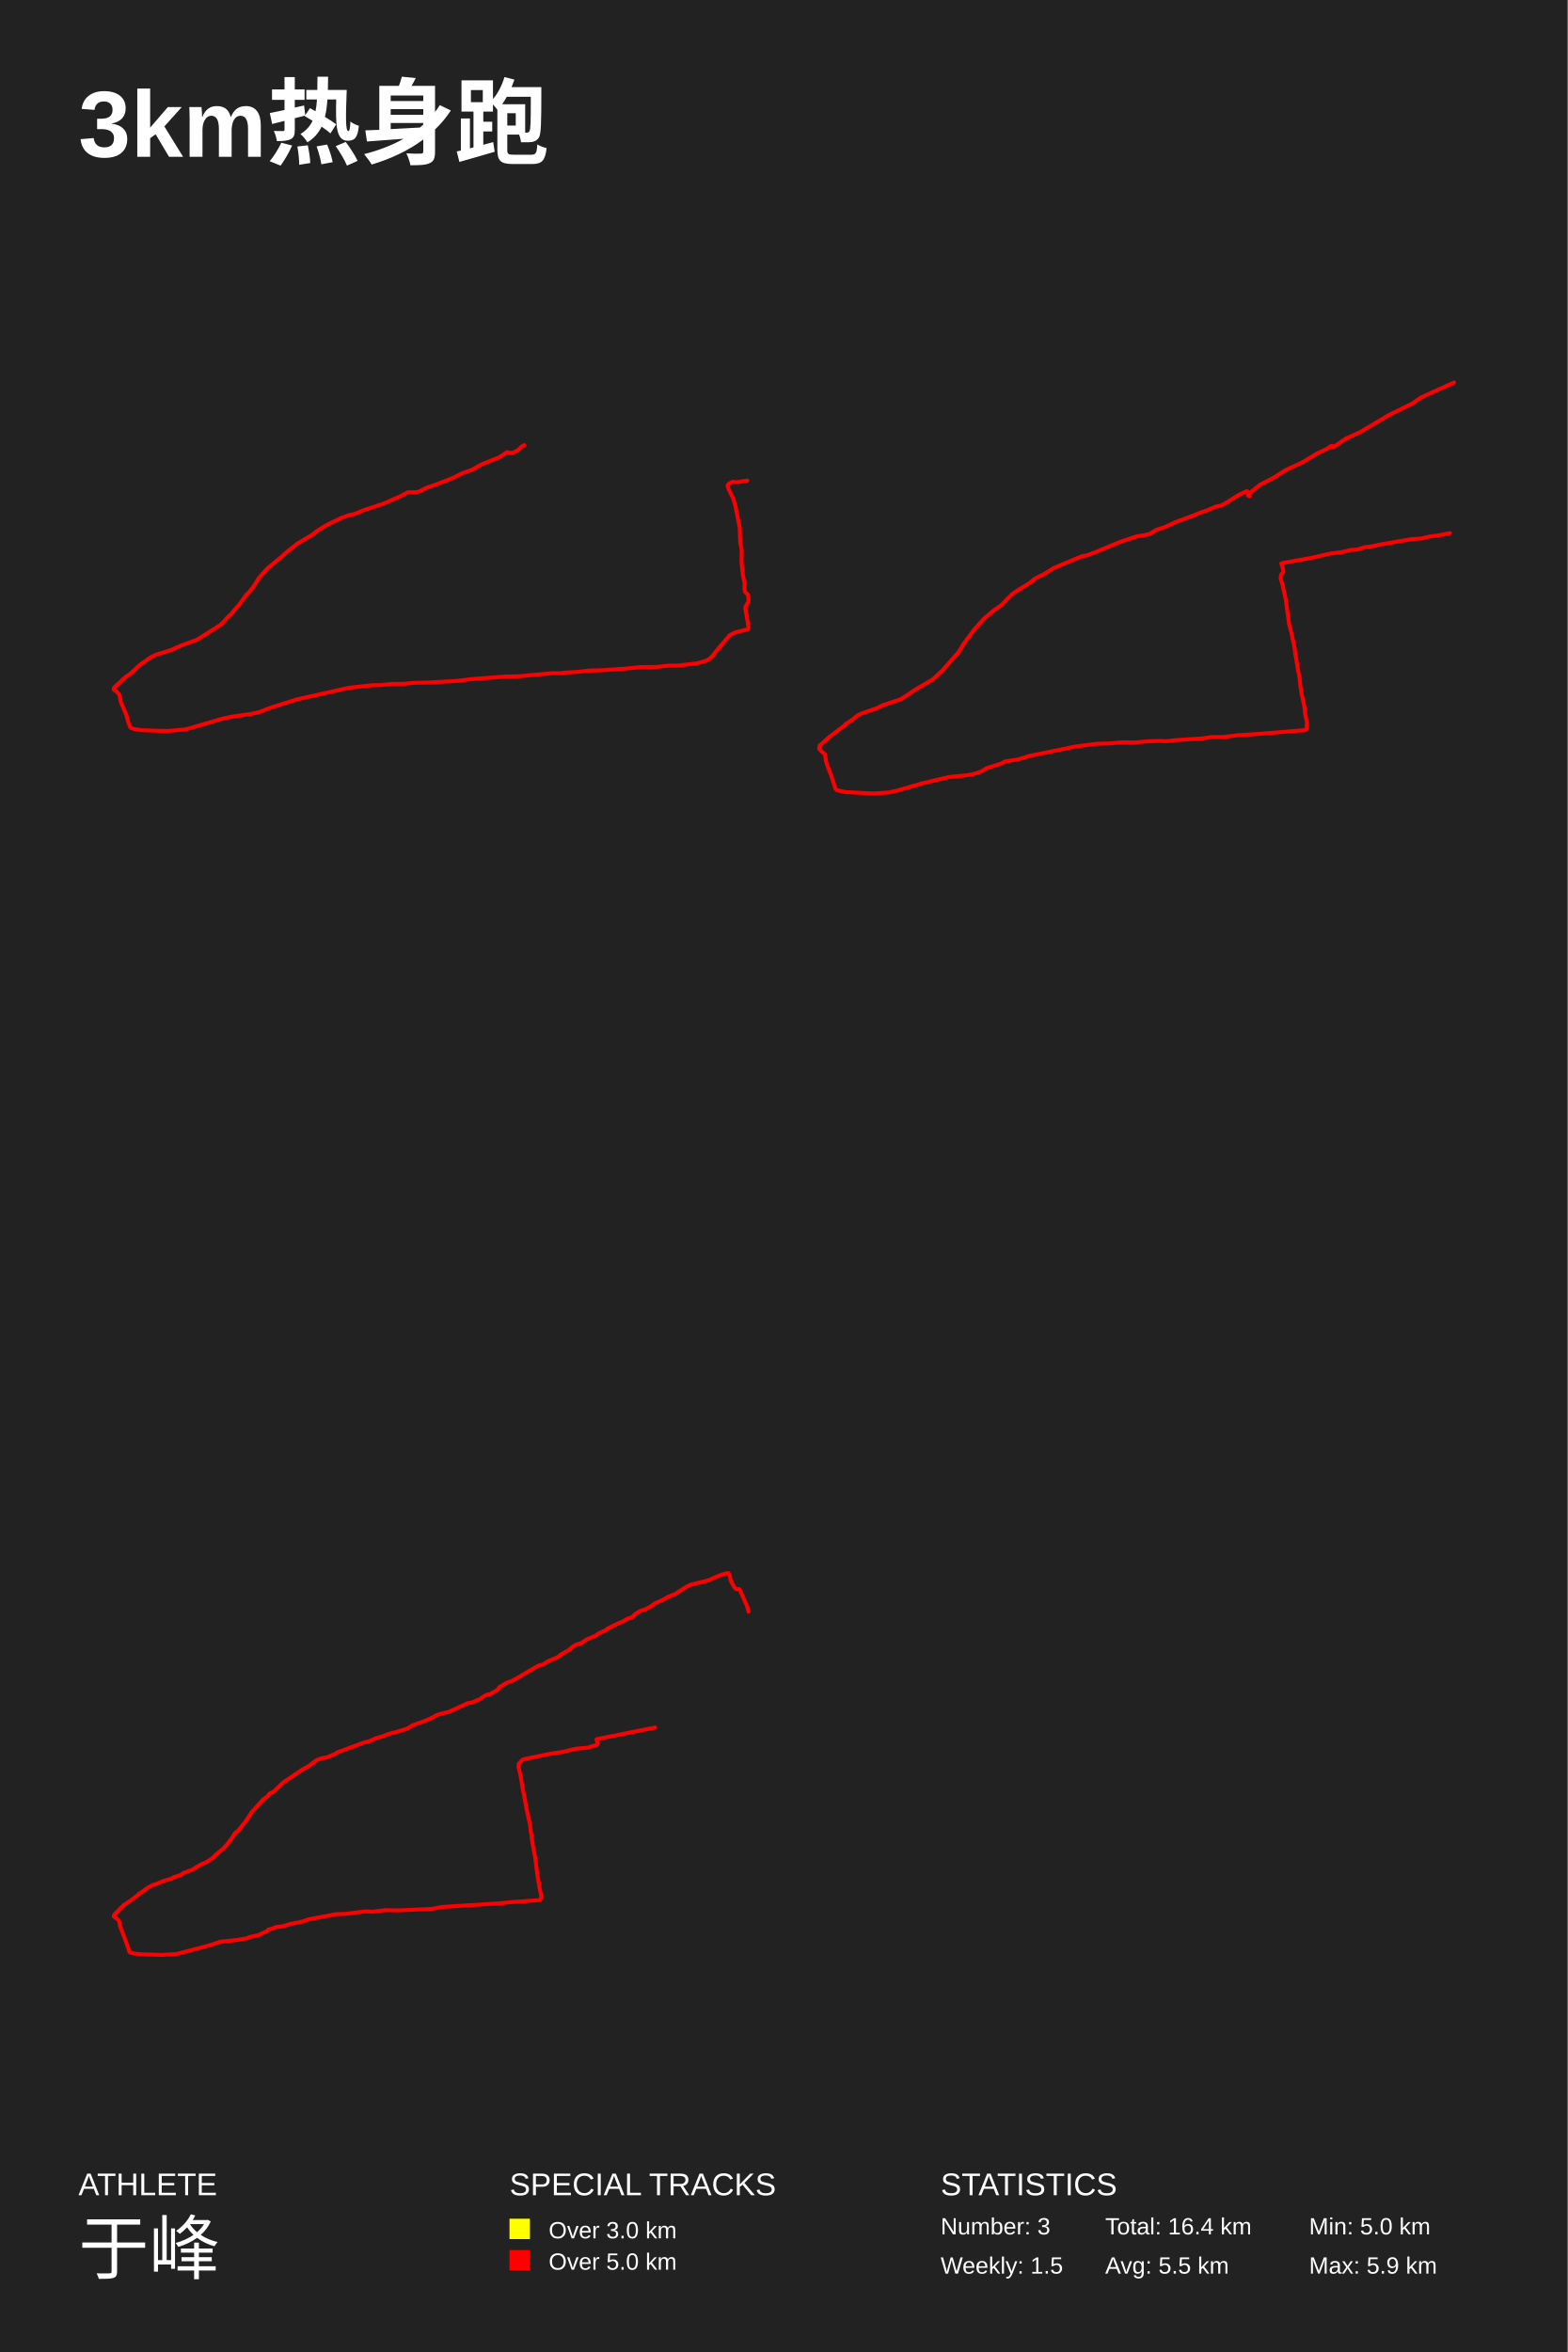
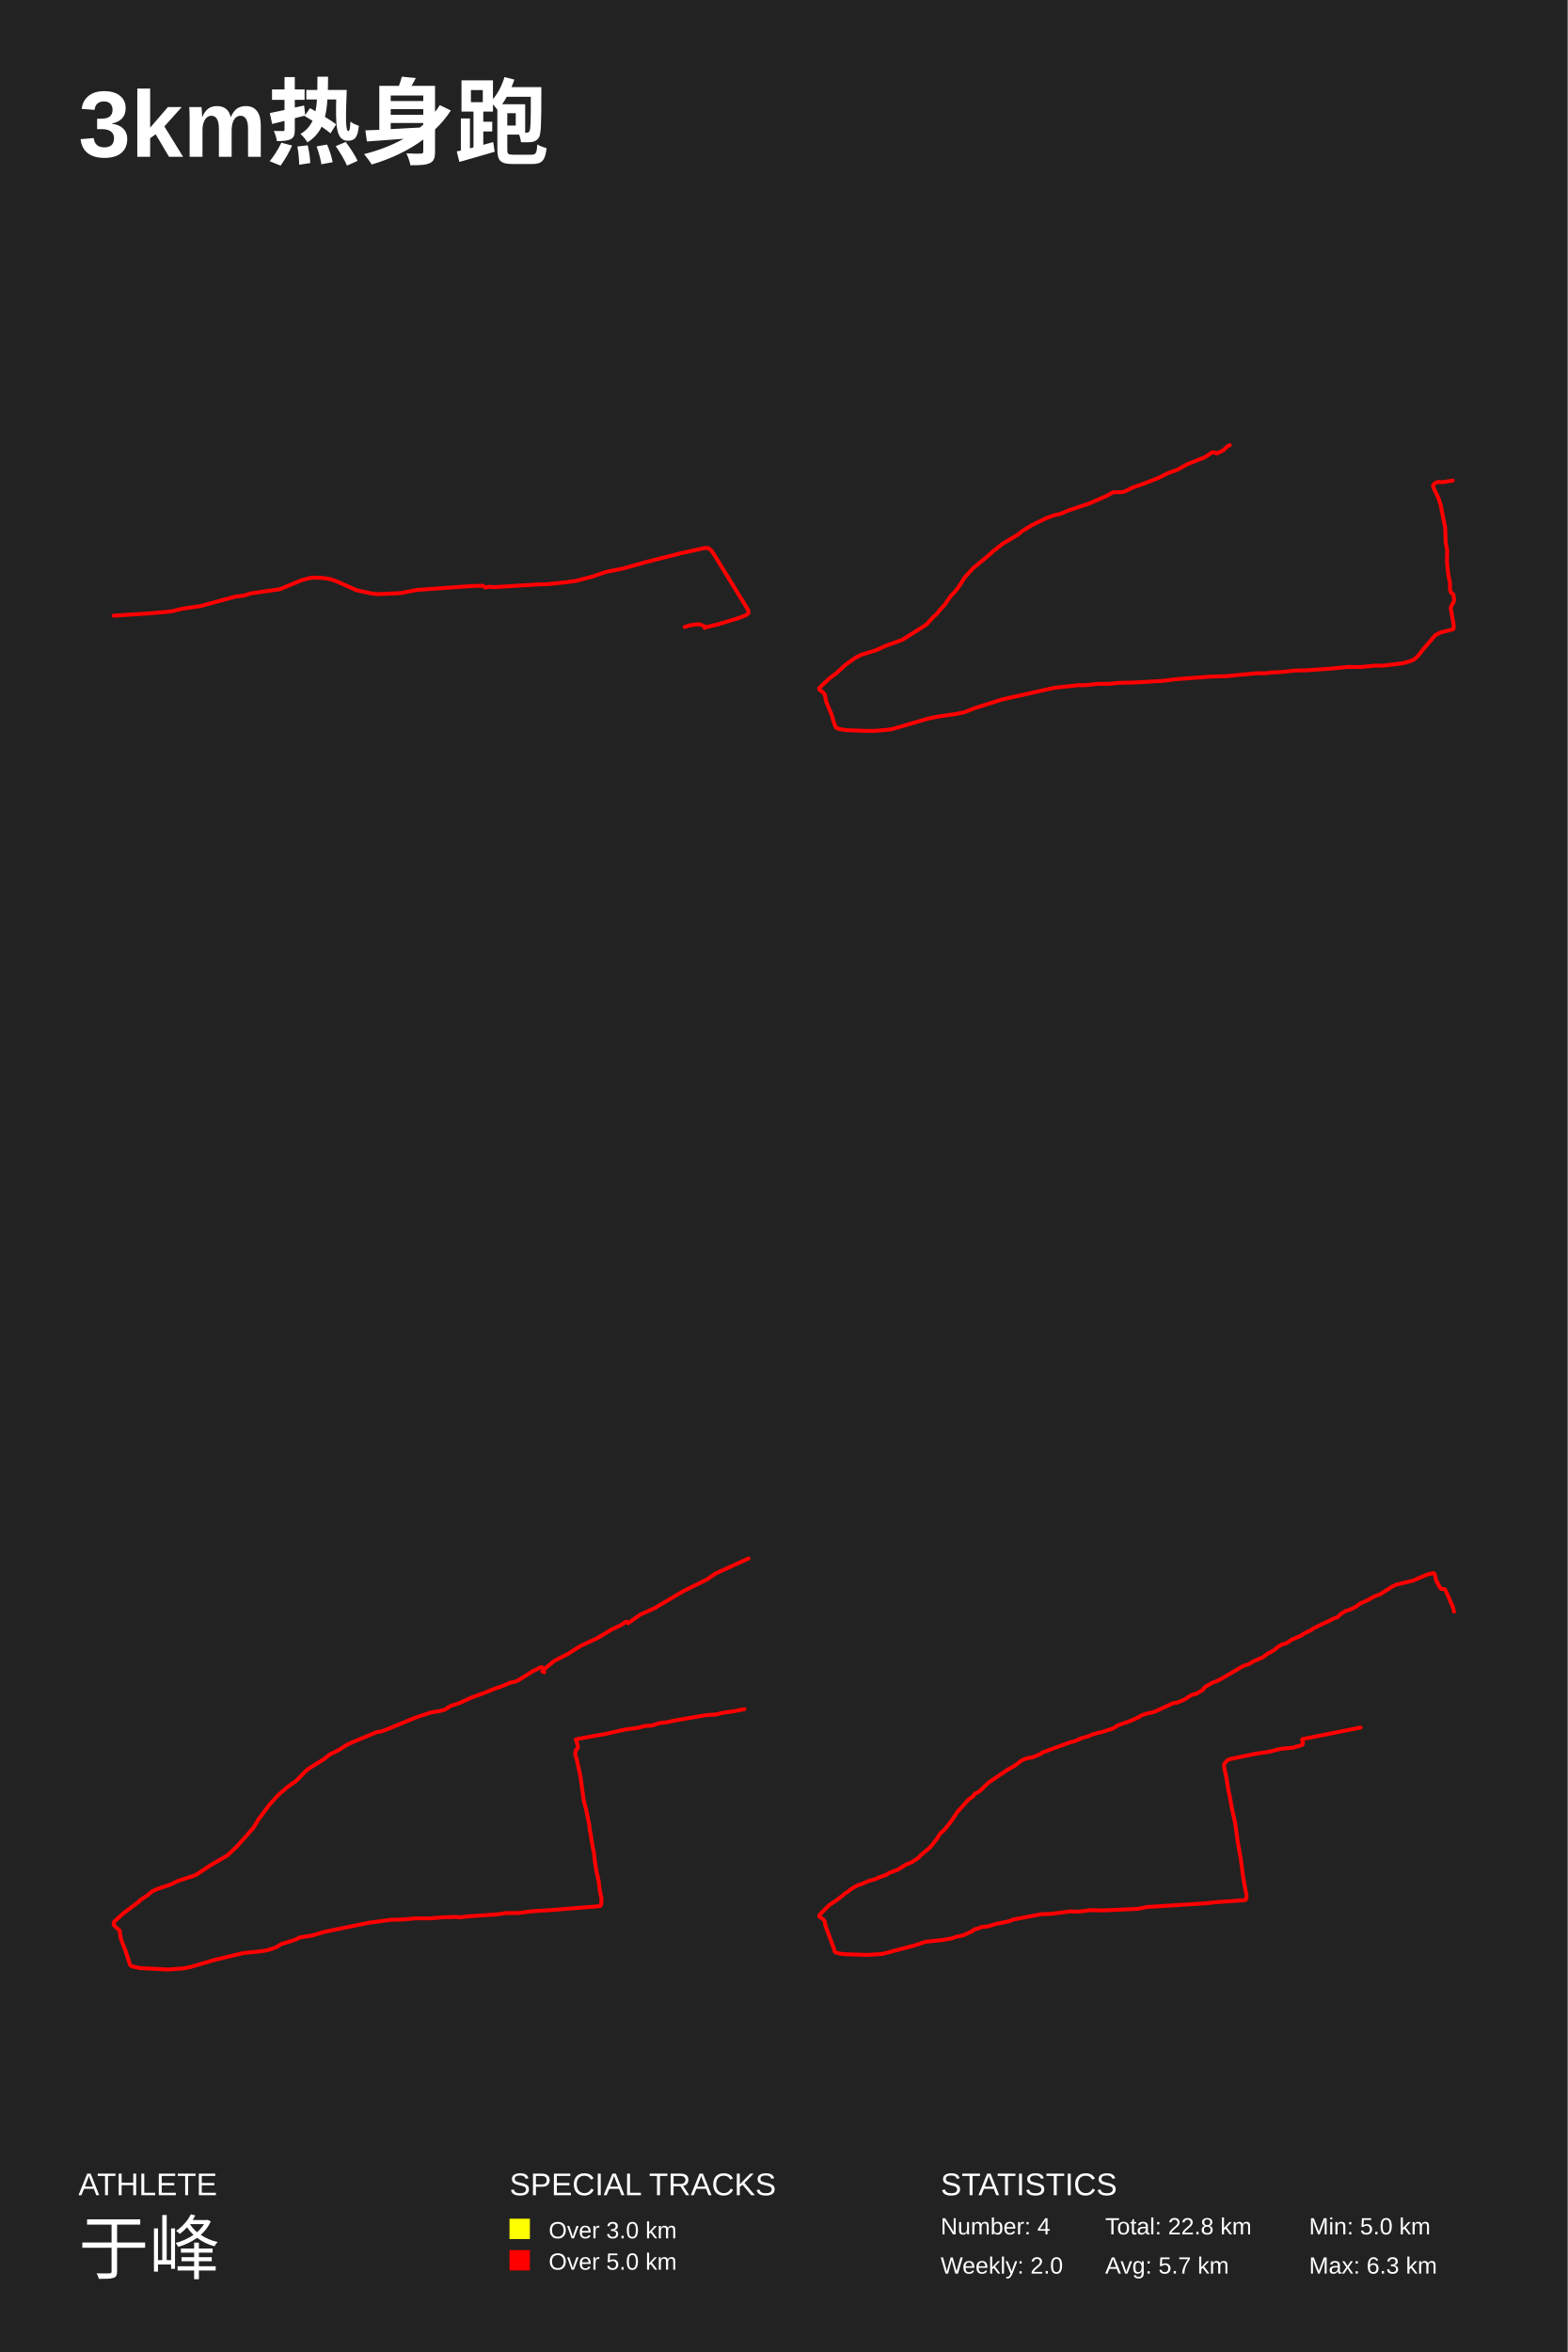
<svg xmlns="http://www.w3.org/2000/svg" baseProfile="full" height="300mm" version="1.1" viewBox="0,0,200,300" width="200mm">
  <defs />
  <rect fill="#222222" height="300" width="200" x="0" y="0" />
  <text fill="#FFFFFF" style="font-size:12px; font-family:Arial; font-weight:bold;" x="10" y="20">3km热身跑</text>
  <text fill="#FFFFFF" style="font-size:4px; font-family:Arial" x="10" y="280">ATHLETE</text>
  <text fill="#FFFFFF" style="font-size:9px; font-family:Arial" x="10" y="290">于峰</text>
  <text fill="#FFFFFF" style="font-size:4px; font-family:Arial" x="65" y="280">SPECIAL TRACKS</text>
  <rect fill="yellow" height="2.6" width="2.6" x="65" y="283" />
  <text fill="#FFFFFF" style="font-size:3px; font-family:Arial" x="70" y="285.5">Over 3.0 km</text>
  <rect fill="red" height="2.6" width="2.6" x="65" y="287" />
  <text fill="#FFFFFF" style="font-size:3px; font-family:Arial" x="70" y="289.5">Over 5.0 km</text>
  <text fill="#FFFFFF" style="font-size:4px; font-family:Arial" x="120" y="280">STATISTICS</text>
-   <text fill="#FFFFFF" style="font-size:3px; font-family:Arial" x="120" y="285">Number: 3</text>
-   <text fill="#FFFFFF" style="font-size:3px; font-family:Arial" x="120" y="290">Weekly: 1.5</text>
-   <text fill="#FFFFFF" style="font-size:3px; font-family:Arial" x="141" y="285">Total: 16.4 km</text>
-   <text fill="#FFFFFF" style="font-size:3px; font-family:Arial" x="141" y="290">Avg: 5.5 km</text>
+   <text fill="#FFFFFF" style="font-size:3px; font-family:Arial" x="120" y="285">Number: 4</text>
+   <text fill="#FFFFFF" style="font-size:3px; font-family:Arial" x="120" y="290">Weekly: 2.0</text>
+   <text fill="#FFFFFF" style="font-size:3px; font-family:Arial" x="141" y="285">Total: 22.8 km</text>
+   <text fill="#FFFFFF" style="font-size:3px; font-family:Arial" x="141" y="290">Avg: 5.7 km</text>
  <text fill="#FFFFFF" style="font-size:3px; font-family:Arial" x="167" y="285">Min: 5.0 km</text>
-   <text fill="#FFFFFF" style="font-size:3px; font-family:Arial" x="167" y="290">Max: 5.9 km</text>
-   <polyline fill="none" points="95.339,61.297 93.983,61.508 93.434,61.466 92.95,61.719 92.885,61.804 92.82,61.973 92.95,62.353 93.531,63.577 93.789,64.38 94.37,67.294 94.435,69.194 94.628,70.208 94.596,71.686 94.79,73.459 94.983,74.304 94.983,75.191 95.08,75.528 95.435,75.866 95.5,76.457 95.468,76.753 95.113,77.387 95.08,77.598 95.435,79.582 95.468,80.089 95.403,80.258 95.242,80.3 93.757,80.68 93.111,81.018 91.658,82.707 90.883,83.679 90.431,84.101 89.979,84.312 88.914,84.608 86.461,84.903 85.331,84.903 83.749,85.072 81.909,85.072 79.81,85.283 76.743,85.494 75.097,85.537 73.612,85.705 72.094,85.79 71.481,85.874 70.319,85.874 66.315,86.254 64.475,86.297 59.988,86.634 58.374,86.846 54.661,87.057 52.724,87.099 51.497,87.226 50.044,87.226 48.495,87.395 47.559,87.395 44.492,87.732 37.873,89.21 34.516,90.266 32.999,90.857 31.966,91.068 29.641,91.406 28.414,91.659 23.765,93.011 23.087,93.095 21.602,93.222 20.472,93.222 18.051,93.137 17.18,93.011 16.695,92.842 16.598,92.715 16.372,92.124 16.114,91.195 15.404,89.506 15.243,88.619 14.92,88.239 14.5,87.943 14.532,87.732 15.888,86.466 16.695,85.874 17.89,84.776 19.149,83.89 19.891,83.51 21.699,82.961 23.12,82.327 25.121,81.609 28.188,79.667 29.028,78.738 29.544,78.273 29.835,77.893 30.48,77.175 31.384,75.909 31.707,75.613 32.288,74.895 33.063,73.67 34.129,72.488 35.969,70.968 36.776,70.25 37.97,69.321 39.875,68.181 40.392,67.758 41.618,66.998 43.523,66.069 44.459,65.731 45.234,65.562 46.332,65.098 48.882,64.253 51.207,63.24 51.949,62.817 52.175,62.775 53.176,62.775 53.563,62.648 54.5,62.184 55.856,61.719 57.793,60.959 58.955,60.368 60.149,59.946 61.441,59.228 63.668,58.341 64.701,57.665 65.153,57.792 65.282,57.75 65.282,57.834 66.089,57.412 66.574,56.947 66.897,56.778" stroke="red" stroke-linecap="round" stroke-linejoin="round" stroke-width="0.5" />
-   <polyline fill="none" points="184.977,67.997 183.616,68.27 182.291,68.453 181.349,68.681 180.058,68.772 176.081,69.457 175.035,69.685 174.163,69.776 173.151,70.096 172.349,70.141 171.233,70.415 169.767,70.598 167.36,71.145 163.802,71.784 163.453,71.875 163.663,72.469 163.733,72.925 163.453,73.29 163.384,73.609 163.384,73.792 163.593,74.476 164.047,76.53 164.465,79.633 164.779,80.819 165.198,82.872 165.233,83.374 165.337,83.831 165.581,85.382 165.791,86.431 165.86,87.207 166.07,88.576 166.384,89.99 166.523,91.131 166.733,92.135 166.698,92.911 166.593,93.093 166.419,93.139 160.209,93.641 157.942,93.778 156.093,94.006 154.593,94.006 153.372,94.188 149.884,94.416 148.733,94.553 148.035,94.508 146.465,94.553 144.895,94.69 142.942,94.69 141.512,94.827 139.872,94.873 137.116,95.238 131.326,96.424 129.826,96.88 128.291,97.108 127.628,97.428 125.884,97.975 125.116,98.432 124.105,98.751 123.302,98.888 121.035,99.116 117.581,99.937 114.267,100.896 113.36,101.078 111.442,101.215 107.884,101.032 106.802,100.804 106.593,100.622 106.035,98.888 105.547,97.656 105.372,97.063 105.267,96.242 104.605,95.648 104.5,95.466 104.57,95.101 105.791,94.006 107.674,92.591 107.814,92.5 107.814,92.409 108.791,91.77 109.384,91.268 109.942,90.994 111.791,90.355 112.733,89.899 114.86,89.215 115.523,88.804 116.814,87.937 119.012,86.66 120.267,85.473 122.326,83.146 122.953,82.097 124.349,80.226 125.5,78.948 126.721,77.899 127.767,77.169 129.058,75.845 129.477,75.526 131.326,74.385 132.058,73.792 133.174,73.244 134.395,72.469 138.093,70.917 138.547,70.871 139.453,70.552 142.977,69.092 145.035,68.407 145.977,68.27 146.709,68.088 147.512,67.586 148.628,67.221 150.128,66.536 151.872,65.898 153.233,65.35 153.93,65.122 155.116,64.62 155.779,64.483 156.233,64.255 157.977,63.16 159.023,62.658 159.198,62.703 159.442,63.297 159.198,63.205 159.337,62.977 160.733,61.836 162.512,60.924 164.012,59.965 166.174,58.961 167.988,57.866 169.244,57.273 169.837,56.862 169.977,56.862 170.116,57.045 171.686,55.95 173.5,55.128 177.198,52.938 180.163,51.478 181.279,50.702 185.5,48.785" stroke="red" stroke-linecap="round" stroke-linejoin="round" stroke-width="0.5" />
-   <polyline fill="none" points="83.588,220.347 76.166,221.825 76.105,221.865 76.227,222.384 76.105,222.584 75.983,222.624 75.372,222.784 75.067,222.904 73.417,223.063 71.768,223.463 70.149,223.703 66.881,224.382 66.606,224.502 66.179,224.981 66.148,225.341 66.423,226.539 66.729,228.417 66.881,229.096 67.187,230.774 67.584,232.572 67.92,235.009 68.286,237.007 68.561,239.164 68.867,240.962 69.019,241.681 69.019,242.08 68.928,242.32 68.805,242.36 64.957,242.64 63.919,242.76 56.344,243.239 55.122,243.479 50.632,243.678 49.136,243.639 47.578,243.838 46.57,243.798 44.066,244.118 42.844,244.158 39.27,244.837 38.66,245.077 37.071,245.396 36.033,245.716 35.208,245.796 34.75,245.996 34.231,246.115 34.048,246.355 33.773,246.435 32.948,246.835 31.848,247.074 31.482,247.234 30.352,247.434 28.092,247.673 26.778,248.113 22.563,249.231 20.639,249.351 18.012,249.271 17.157,249.192 16.577,249.032 16.485,248.912 16.363,248.472 15.325,245.676 15.202,245.037 15.05,244.837 14.5,244.438 14.561,244.238 15.783,242.999 16.699,242.4 17.524,241.761 17.768,241.521 18.012,241.401 18.471,241.042 18.959,240.722 19.57,240.403 19.906,240.323 20.822,239.923 21.8,239.643 22.166,239.444 23.021,239.164 23.449,238.884 24.457,238.525 25.557,237.846 26.32,237.526 27.175,236.967 27.45,236.647 28.55,235.728 29.008,235.209 29.527,234.53 29.985,233.811 30.26,233.611 30.566,233.291 31.421,232.213 32.123,231.134 33.559,229.536 34.139,229.136 34.383,228.777 34.903,228.537 36.155,227.338 38.598,225.7 39.454,225.221 40.4,224.502 41.042,224.262 41.744,224.142 42.783,223.703 42.966,223.543 46.54,222.224 47.089,222.104 47.975,221.705 48.952,221.425 49.38,221.226 50.052,221.026 50.357,220.986 52.007,220.466 52.618,220.067 54.206,219.508 55.275,219.028 55.641,218.788 56.1,218.629 57.26,218.349 59.704,217.23 60.131,217.19 61.17,216.751 61.811,216.311 62.239,216.111 62.483,216.111 63.46,215.552 63.705,215.192 64.743,214.593 65.14,214.473 65.782,214.154 68.225,212.715 68.744,212.436 69.233,212.316 69.966,211.876 71.096,211.397 71.676,210.957 72.501,210.518 73.112,209.998 73.631,209.719 74.12,209.599 74.761,209.159 76.044,208.6 76.35,208.36 77.205,207.961 77.541,207.721 78.488,207.241 79.557,206.762 80.137,206.442 80.626,206.282 81.084,205.843 81.664,205.483 82.305,205.284 83.008,204.924 83.527,204.524 84.443,204.125 85.299,203.645 86.123,203.326 87.559,202.407 88.109,202.127 90.277,201.608 92.049,200.848 92.873,200.649 92.965,200.689 93.118,201.048 93.209,201.568 93.362,201.767 93.301,201.767 93.729,202.527 93.912,202.686 94.278,202.686 94.4,202.806 95.317,204.884 95.5,205.563" stroke="red" stroke-linecap="round" stroke-linejoin="round" stroke-width="0.5" />
+   <text fill="#FFFFFF" style="font-size:3px; font-family:Arial" x="167" y="290">Max: 6.3 km</text>
+   <polyline fill="none" points="14.5,78.53 18.72,78.26 20.919,78.08 22.037,77.946 23.3,77.631 25.536,77.316 30.008,76.102 31.126,75.967 31.955,75.697 35.706,75.157 38.411,74.033 39.384,73.763 39.889,73.673 41.187,73.718 42.053,73.853 42.774,74.078 45.515,75.292 47.39,75.697 48.184,75.787 51.105,75.652 53.197,75.247 60.121,74.753 61.492,74.708 61.672,74.753 61.888,74.933 62.465,74.843 63.078,74.888 68.921,74.528 69.714,74.528 72.275,74.258 73.537,74.078 75.593,73.539 77.288,72.954 79.524,72.504 82.409,71.695 86.845,70.571 89.91,69.896 90.343,69.896 90.74,70.211 91.136,70.795 95.175,77.361 95.464,77.856 95.5,78.17 95.392,78.305 95.139,78.485 94.057,78.89 91.677,79.609 90.018,80.014 89.91,80.104 89.874,79.969 89.766,79.834 89.153,79.609 88.071,79.744 87.35,79.969" stroke="red" stroke-linecap="round" stroke-linejoin="round" stroke-width="0.5" />
+   <polyline fill="none" points="185.339,61.297 183.983,61.508 183.434,61.466 182.95,61.719 182.885,61.804 182.82,61.973 182.95,62.353 183.531,63.577 183.789,64.38 184.37,67.294 184.435,69.194 184.628,70.208 184.596,71.686 184.79,73.459 184.983,74.304 184.983,75.191 185.08,75.528 185.435,75.866 185.5,76.457 185.468,76.753 185.113,77.387 185.08,77.598 185.435,79.582 185.468,80.089 185.403,80.258 185.242,80.3 183.757,80.68 183.111,81.018 181.658,82.707 180.883,83.679 180.431,84.101 179.979,84.312 178.914,84.608 176.461,84.903 175.331,84.903 173.749,85.072 171.909,85.072 169.81,85.283 166.743,85.494 165.097,85.537 163.612,85.705 162.094,85.79 161.481,85.874 160.319,85.874 156.315,86.254 154.475,86.297 149.988,86.634 148.374,86.846 144.661,87.057 142.724,87.099 141.497,87.226 140.044,87.226 138.495,87.395 137.559,87.395 134.492,87.732 127.873,89.21 124.516,90.266 122.999,90.857 121.966,91.068 119.641,91.406 118.414,91.659 113.765,93.011 113.087,93.095 111.602,93.222 110.472,93.222 108.051,93.137 107.18,93.011 106.695,92.842 106.598,92.715 106.372,92.124 106.114,91.195 105.404,89.506 105.243,88.619 104.92,88.239 104.5,87.943 104.532,87.732 105.888,86.466 106.695,85.874 107.89,84.776 109.149,83.89 109.891,83.51 111.699,82.961 113.12,82.327 115.121,81.609 118.188,79.667 119.028,78.738 119.544,78.273 119.835,77.893 120.48,77.175 121.384,75.909 121.707,75.613 122.288,74.895 123.063,73.67 124.129,72.488 125.969,70.968 126.776,70.25 127.97,69.321 129.875,68.181 130.392,67.758 131.618,66.998 133.523,66.069 134.459,65.731 135.234,65.562 136.332,65.098 138.882,64.253 141.207,63.24 141.949,62.817 142.175,62.775 143.176,62.775 143.563,62.648 144.5,62.184 145.856,61.719 147.793,60.959 148.955,60.368 150.149,59.946 151.441,59.228 153.668,58.341 154.701,57.665 155.153,57.792 155.282,57.75 155.282,57.834 156.089,57.412 156.574,56.947 156.897,56.778" stroke="red" stroke-linecap="round" stroke-linejoin="round" stroke-width="0.5" />
+   <polyline fill="none" points="94.977,217.997 93.616,218.27 92.291,218.453 91.349,218.681 90.058,218.772 86.081,219.457 85.035,219.685 84.163,219.776 83.151,220.096 82.349,220.141 81.233,220.415 79.767,220.598 77.36,221.145 73.802,221.784 73.453,221.875 73.663,222.469 73.733,222.925 73.453,223.29 73.384,223.609 73.384,223.792 73.593,224.476 74.047,226.53 74.465,229.633 74.779,230.819 75.198,232.872 75.233,233.374 75.337,233.831 75.581,235.382 75.791,236.431 75.86,237.207 76.07,238.576 76.384,239.99 76.523,241.131 76.733,242.135 76.698,242.911 76.593,243.093 76.419,243.139 70.209,243.641 67.942,243.778 66.093,244.006 64.593,244.006 63.372,244.188 59.884,244.416 58.733,244.553 58.035,244.508 56.465,244.553 54.895,244.69 52.942,244.69 51.512,244.827 49.872,244.873 47.116,245.238 41.326,246.424 39.826,246.88 38.291,247.108 37.628,247.428 35.884,247.975 35.116,248.432 34.105,248.751 33.302,248.888 31.035,249.116 27.581,249.937 24.267,250.896 23.36,251.078 21.442,251.215 17.884,251.032 16.802,250.804 16.593,250.622 16.035,248.888 15.547,247.656 15.372,247.063 15.267,246.242 14.605,245.648 14.5,245.466 14.57,245.101 15.791,244.006 17.674,242.591 17.814,242.5 17.814,242.409 18.791,241.77 19.384,241.268 19.942,240.994 21.791,240.355 22.733,239.899 24.86,239.215 25.523,238.804 26.814,237.937 29.012,236.66 30.267,235.473 32.326,233.146 32.953,232.097 34.349,230.226 35.5,228.948 36.721,227.899 37.767,227.169 39.058,225.845 39.477,225.526 41.326,224.385 42.058,223.792 43.174,223.244 44.395,222.469 48.093,220.917 48.547,220.871 49.453,220.552 52.977,219.092 55.035,218.407 55.977,218.27 56.709,218.088 57.512,217.586 58.628,217.221 60.128,216.536 61.872,215.898 63.233,215.35 63.93,215.122 65.116,214.62 65.779,214.483 66.233,214.255 67.977,213.16 69.023,212.658 69.198,212.703 69.442,213.297 69.198,213.205 69.337,212.977 70.733,211.836 72.512,210.924 74.012,209.965 76.174,208.961 77.988,207.866 79.244,207.273 79.837,206.862 79.977,206.862 80.116,207.045 81.686,205.95 83.5,205.128 87.198,202.938 90.163,201.478 91.279,200.702 95.5,198.785" stroke="red" stroke-linecap="round" stroke-linejoin="round" stroke-width="0.5" />
+   <polyline fill="none" points="173.588,220.347 166.166,221.825 166.105,221.865 166.227,222.384 166.105,222.584 165.983,222.624 165.372,222.784 165.067,222.904 163.417,223.063 161.768,223.463 160.149,223.703 156.881,224.382 156.606,224.502 156.179,224.981 156.148,225.341 156.423,226.539 156.729,228.417 156.881,229.096 157.187,230.774 157.584,232.572 157.92,235.009 158.286,237.007 158.561,239.164 158.867,240.962 159.019,241.681 159.019,242.08 158.928,242.32 158.805,242.36 154.957,242.64 153.919,242.76 146.344,243.239 145.122,243.479 140.632,243.678 139.136,243.639 137.578,243.838 136.57,243.798 134.066,244.118 132.844,244.158 129.27,244.837 128.66,245.077 127.071,245.396 126.033,245.716 125.208,245.796 124.75,245.996 124.231,246.115 124.048,246.355 123.773,246.435 122.948,246.835 121.848,247.074 121.482,247.234 120.352,247.434 118.092,247.673 116.778,248.113 112.563,249.231 110.639,249.351 108.012,249.271 107.157,249.192 106.577,249.032 106.485,248.912 106.363,248.472 105.325,245.676 105.202,245.037 105.05,244.837 104.5,244.438 104.561,244.238 105.783,242.999 106.699,242.4 107.524,241.761 107.768,241.521 108.012,241.401 108.471,241.042 108.959,240.722 109.57,240.403 109.906,240.323 110.822,239.923 111.8,239.643 112.166,239.444 113.021,239.164 113.449,238.884 114.457,238.525 115.557,237.846 116.32,237.526 117.175,236.967 117.45,236.647 118.55,235.728 119.008,235.209 119.527,234.53 119.985,233.811 120.26,233.611 120.566,233.291 121.421,232.213 122.123,231.134 123.559,229.536 124.139,229.136 124.383,228.777 124.903,228.537 126.155,227.338 128.598,225.7 129.454,225.221 130.4,224.502 131.042,224.262 131.744,224.142 132.783,223.703 132.966,223.543 136.54,222.224 137.089,222.104 137.975,221.705 138.952,221.425 139.38,221.226 140.052,221.026 140.357,220.986 142.007,220.466 142.618,220.067 144.206,219.508 145.275,219.028 145.641,218.788 146.1,218.629 147.26,218.349 149.704,217.23 150.131,217.19 151.17,216.751 151.811,216.311 152.239,216.111 152.483,216.111 153.46,215.552 153.705,215.192 154.743,214.593 155.14,214.473 155.782,214.154 158.225,212.715 158.744,212.436 159.233,212.316 159.966,211.876 161.096,211.397 161.676,210.957 162.501,210.518 163.112,209.998 163.631,209.719 164.12,209.599 164.761,209.159 166.044,208.6 166.35,208.36 167.205,207.961 167.541,207.721 168.488,207.241 169.557,206.762 170.137,206.442 170.626,206.282 171.084,205.843 171.664,205.483 172.305,205.284 173.008,204.924 173.527,204.524 174.443,204.125 175.299,203.645 176.123,203.326 177.559,202.407 178.109,202.127 180.277,201.608 182.049,200.848 182.873,200.649 182.965,200.689 183.118,201.048 183.209,201.568 183.362,201.767 183.301,201.767 183.729,202.527 183.912,202.686 184.278,202.686 184.4,202.806 185.317,204.884 185.5,205.563" stroke="red" stroke-linecap="round" stroke-linejoin="round" stroke-width="0.5" />
</svg>
